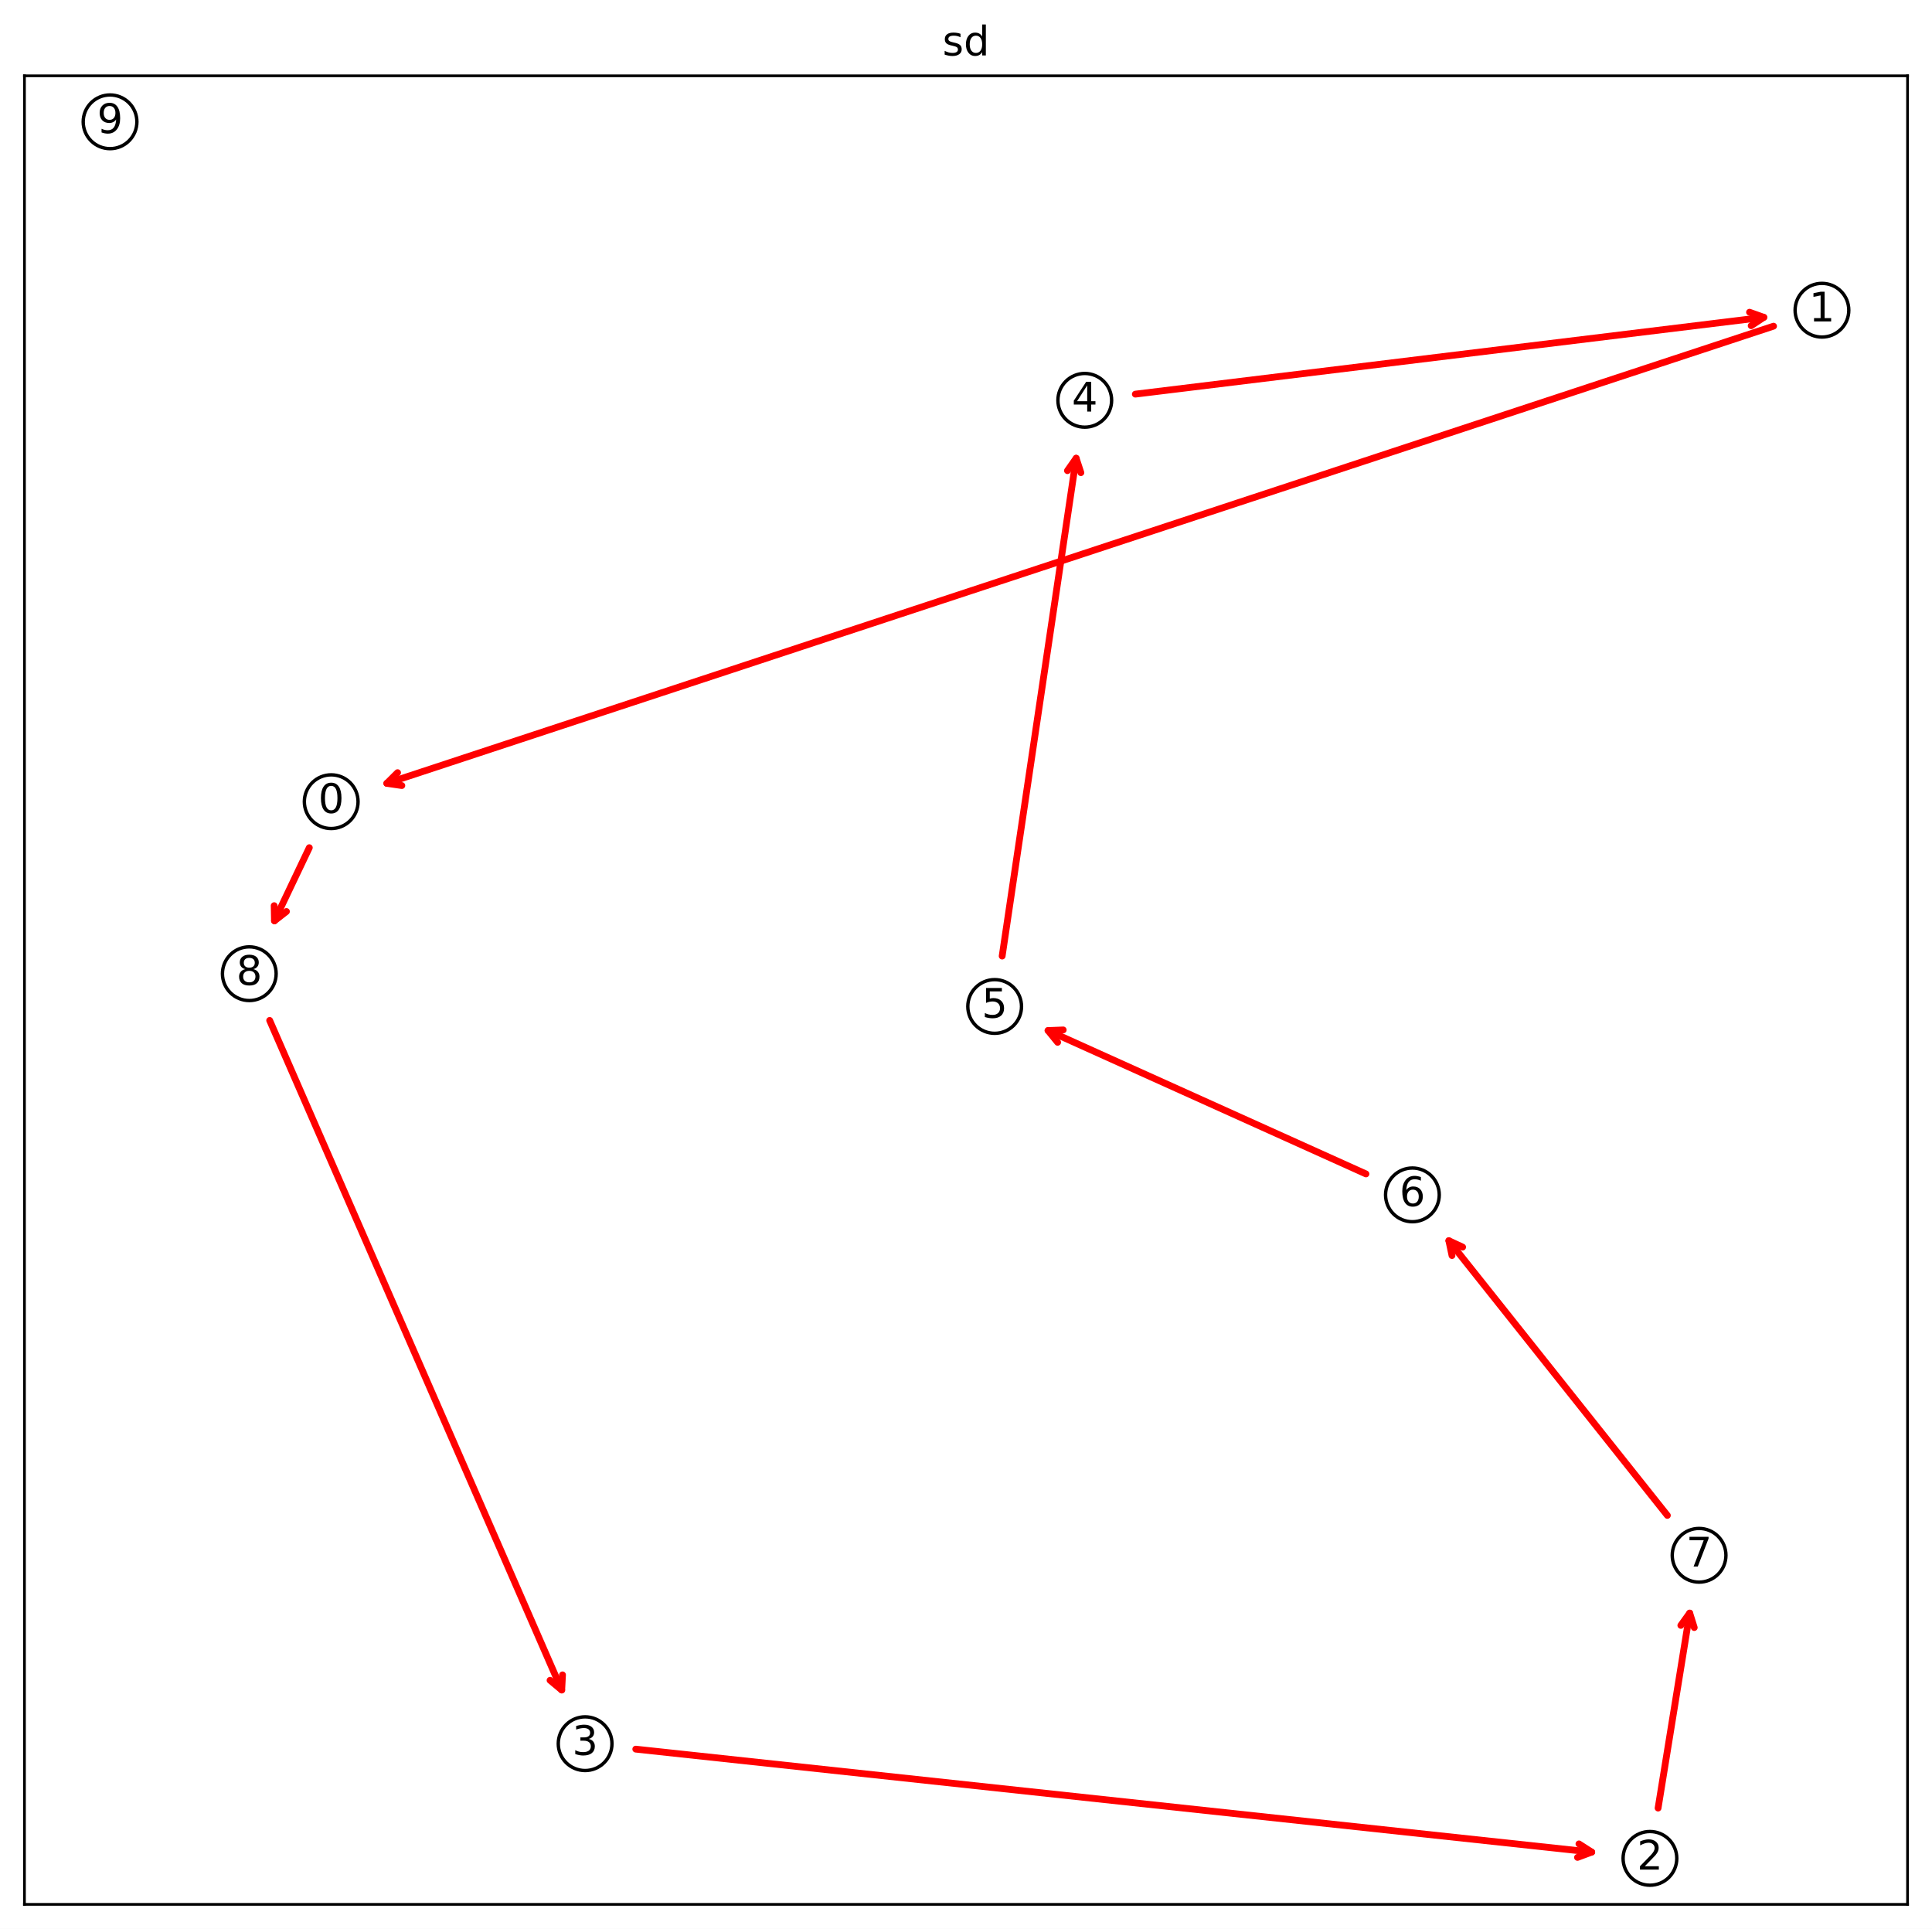
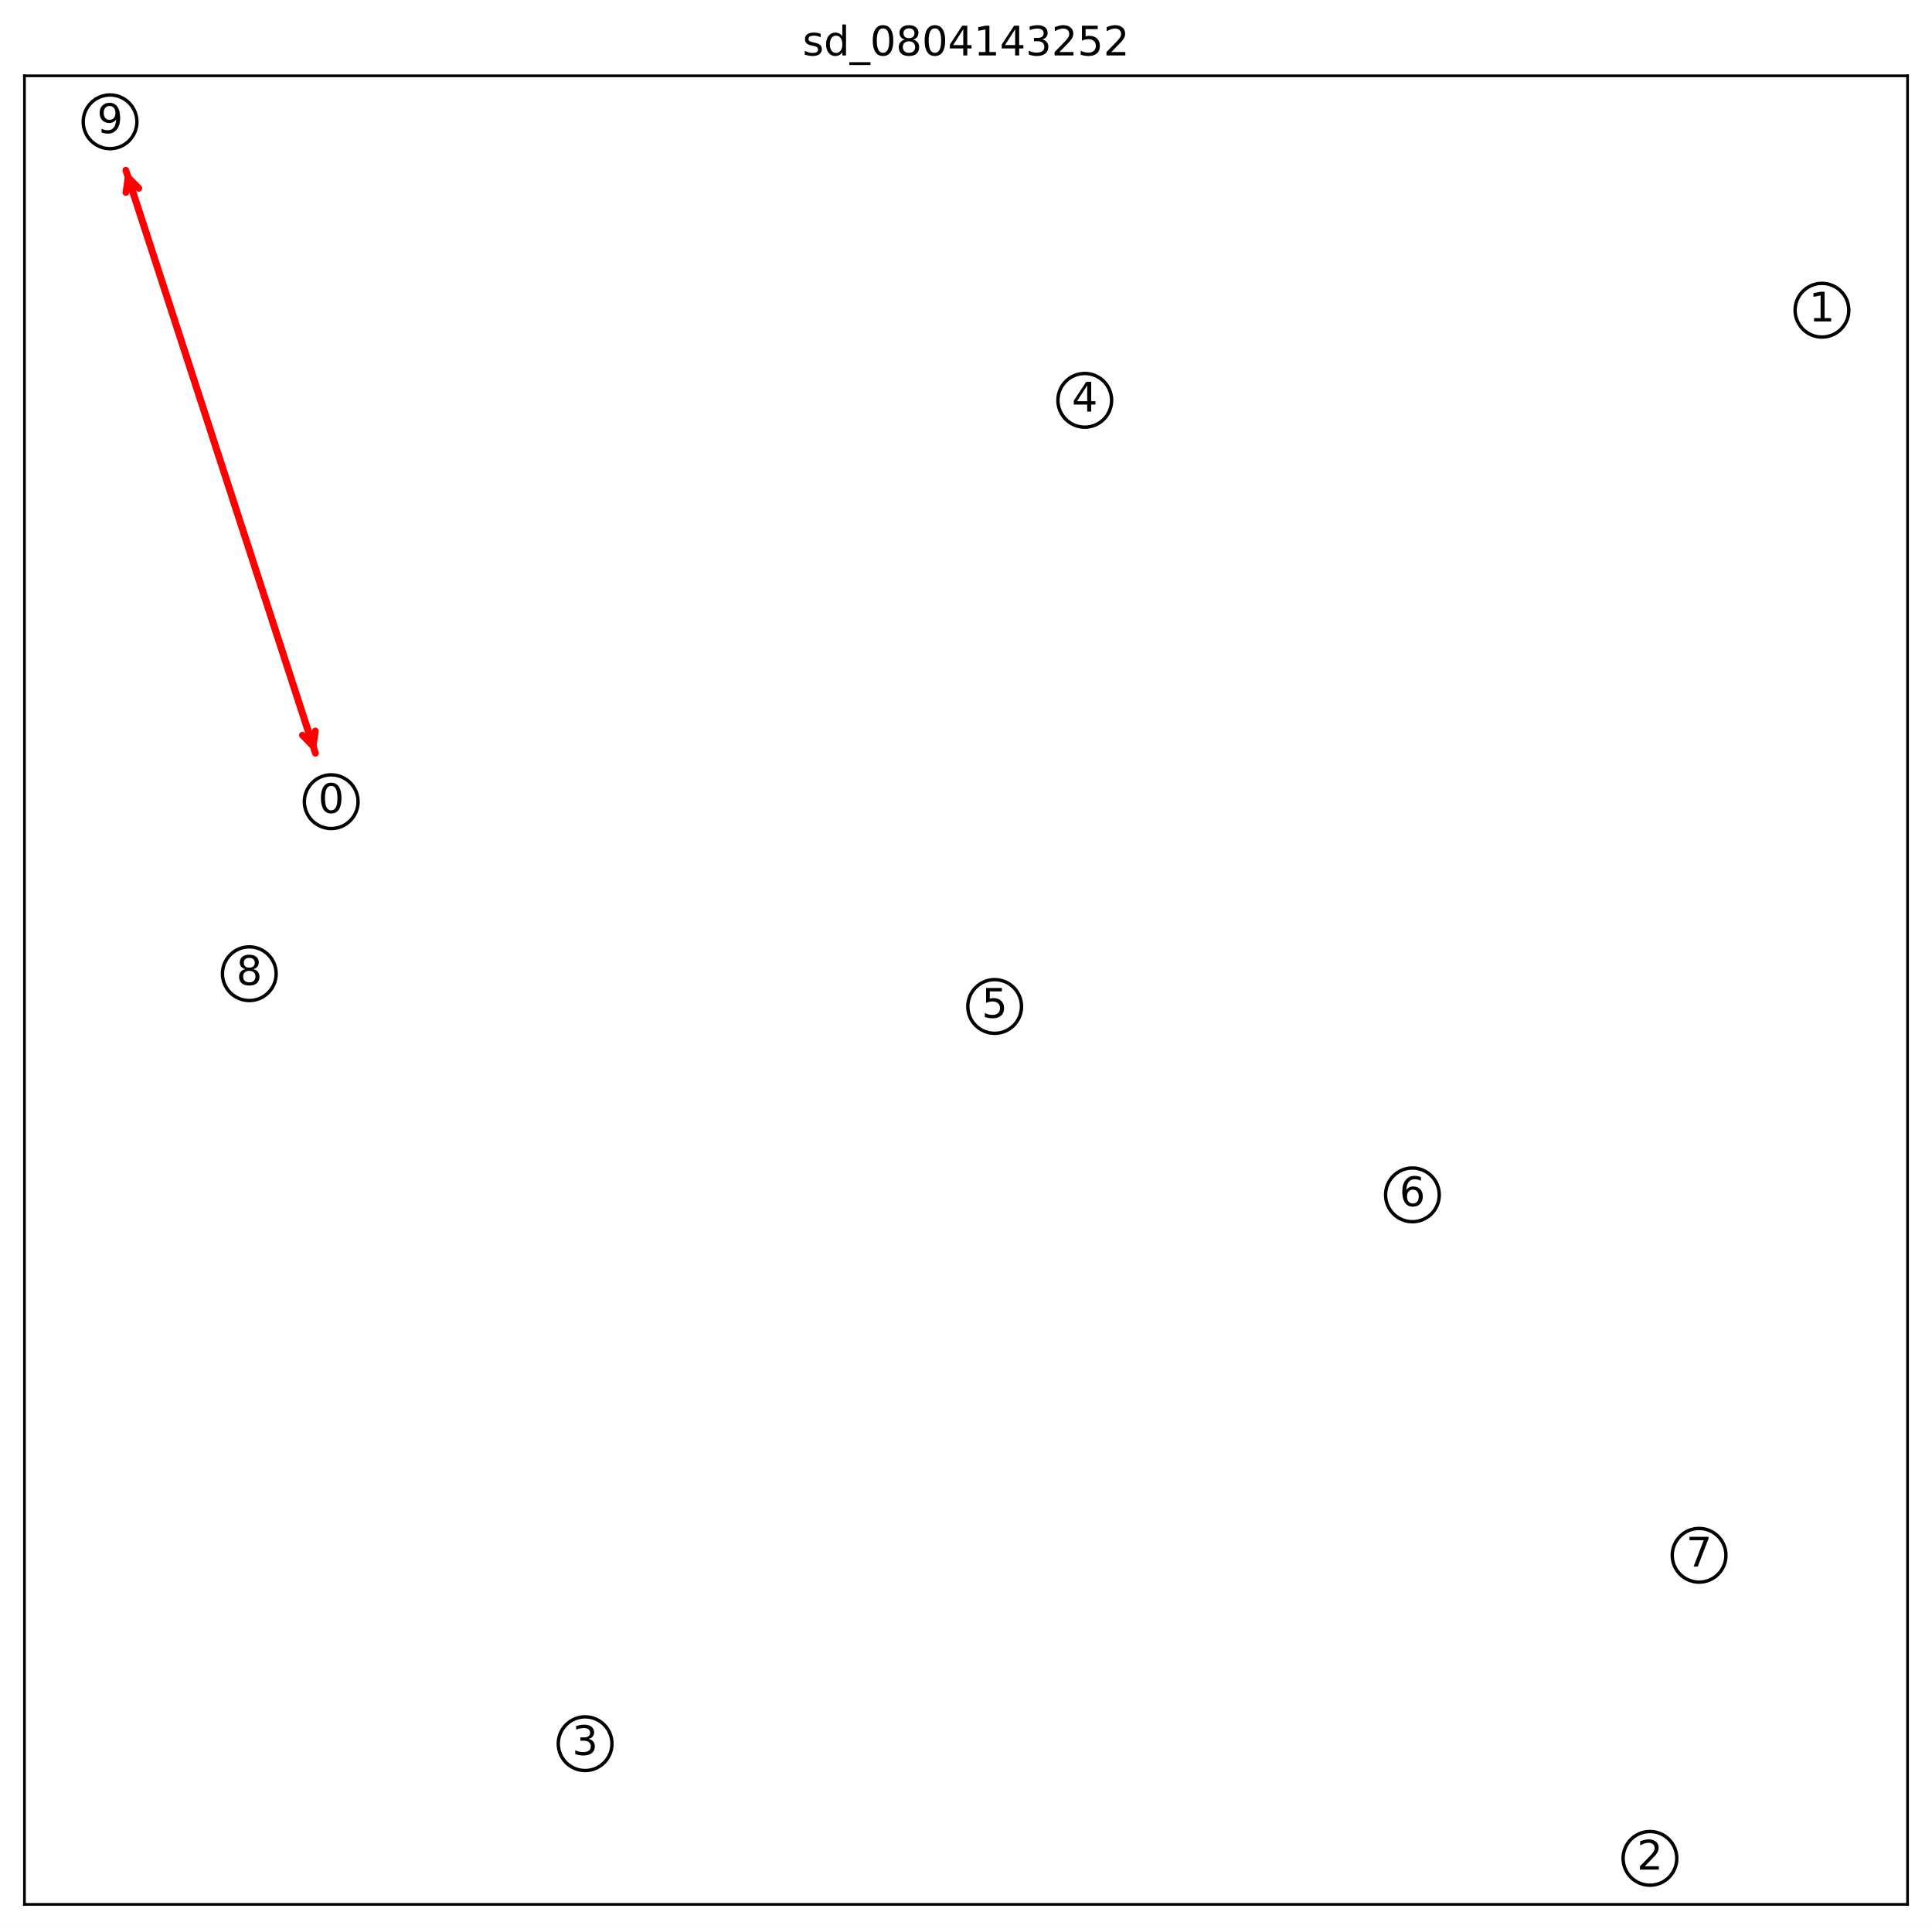
<svg xmlns="http://www.w3.org/2000/svg" xmlns:xlink="http://www.w3.org/1999/xlink" width="568.8pt" height="567.838pt" viewBox="0 0 568.8 567.838" version="1.1">
  <defs>
    <style type="text/css">*{stroke-linejoin: round; stroke-linecap: butt}</style>
  </defs>
  <g id="figure_1">
    <g id="patch_1">
      <path d="M 0 567.838  L 568.8 567.838  L 568.8 0  L 0 0  z " style="fill: #ffffff" />
    </g>
    <g id="axes_1">
      <g id="patch_2">
        <path d="M 7.2 560.638  L 561.6 560.638  L 561.6 22.318  L 7.2 22.318  z " style="fill: #ffffff" />
      </g>
      <g id="matplotlib.axis_1" />
      <g id="matplotlib.axis_2" />
      <g id="patch_3">
-         <path d="M 91.062 249.555  Q 85.453 261.333 80.806 271.093  " style="fill: none; stroke: #ff0000; stroke-width: 2; stroke-linecap: round" />
-         <path d="M 84.331 268.341  L 80.806 271.093  L 80.72 266.622  " style="fill: none; stroke: #ff0000; stroke-width: 2; stroke-linecap: round" />
+         <path d="M 92.869 221.748  Q 64.955 135.937 37.732 52.252  " style="fill: none; stroke: #ff0000; stroke-width: 2; stroke-linecap: round" />
+         <path d="M 37.067 56.674  L 37.732 52.252  L 40.871 55.437  " style="fill: none; stroke: #ff0000; stroke-width: 2; stroke-linecap: round" />
      </g>
      <g id="patch_4">
-         <path d="M 79.392 300.404  Q 122.831 399.996 165.376 497.538  " style="fill: none; stroke: #ff0000; stroke-width: 2; stroke-linecap: round" />
-         <path d="M 165.61 493.072  L 165.376 497.538  L 161.944 494.671  " style="fill: none; stroke: #ff0000; stroke-width: 2; stroke-linecap: round" />
+         <path d="M 37.041 50.127  Q 64.955 135.938 92.178 219.623  " style="fill: none; stroke: #ff0000; stroke-width: 2; stroke-linecap: round" />
+         <path d="M 92.843 215.201  L 92.178 219.623  L 89.039 216.438  " style="fill: none; stroke: #ff0000; stroke-width: 2; stroke-linecap: round" />
      </g>
      <g id="patch_5">
-         <path d="M 187.176 514.94  Q 329.012 530.215 468.624 545.25  " style="fill: none; stroke: #ff0000; stroke-width: 2; stroke-linecap: round" />
-         <path d="M 464.861 542.833  L 468.624 545.25  L 464.433 546.81  " style="fill: none; stroke: #ff0000; stroke-width: 2; stroke-linecap: round" />
+         <path d="M 7.2 560.638  L 7.2 22.318  " style="fill: none; stroke: #000000; stroke-width: 0.8; stroke-linejoin: miter; stroke-linecap: square" />
      </g>
      <g id="patch_6">
-         <path d="M 488.16 532.291  Q 492.993 502.482 497.469 474.881  " style="fill: none; stroke: #ff0000; stroke-width: 2; stroke-linecap: round" />
-         <path d="M 494.855 478.509  L 497.469 474.881  L 498.803 479.149  " style="fill: none; stroke: #ff0000; stroke-width: 2; stroke-linecap: round" />
+         <path d="M 561.6 560.638  L 561.6 22.318  " style="fill: none; stroke: #000000; stroke-width: 0.8; stroke-linejoin: miter; stroke-linecap: square" />
      </g>
      <g id="patch_7">
-         <path d="M 490.891 446.132  Q 458.028 404.819 426.557 365.256  " style="fill: none; stroke: #ff0000; stroke-width: 2; stroke-linecap: round" />
-         <path d="M 427.482 369.632  L 426.557 365.256  L 430.613 367.142  " style="fill: none; stroke: #ff0000; stroke-width: 2; stroke-linecap: round" />
+         <path d="M 7.2 560.638  L 561.6 560.638  " style="fill: none; stroke: #000000; stroke-width: 0.8; stroke-linejoin: miter; stroke-linecap: square" />
      </g>
      <g id="patch_8">
-         <path d="M 402.153 345.599  Q 354.334 324.033 308.553 303.387  " style="fill: none; stroke: #ff0000; stroke-width: 2; stroke-linecap: round" />
-         <path d="M 311.377 306.855  L 308.553 303.387  L 313.021 303.208  " style="fill: none; stroke: #ff0000; stroke-width: 2; stroke-linecap: round" />
-       </g>
-       <g id="patch_9">
-         <path d="M 295.046 281.464  Q 306.103 207.076 316.832 134.9  " style="fill: none; stroke: #ff0000; stroke-width: 2; stroke-linecap: round" />
-         <path d="M 314.266 138.562  L 316.832 134.9  L 318.222 139.151  " style="fill: none; stroke: #ff0000; stroke-width: 2; stroke-linecap: round" />
-       </g>
-       <g id="patch_10">
-         <path d="M 334.252 116.032  Q 427.882 104.588 519.291 93.416  " style="fill: none; stroke: #ff0000; stroke-width: 2; stroke-linecap: round" />
-         <path d="M 515.078 91.916  L 519.291 93.416  L 515.564 95.887  " style="fill: none; stroke: #ff0000; stroke-width: 2; stroke-linecap: round" />
-       </g>
-       <g id="patch_11">
-         <path d="M 522.152 96.022  Q 316.954 163.67 113.879 230.618  " style="fill: none; stroke: #ff0000; stroke-width: 2; stroke-linecap: round" />
-         <path d="M 118.304 231.265  L 113.879 230.618  L 117.052 227.466  " style="fill: none; stroke: #ff0000; stroke-width: 2; stroke-linecap: round" />
-       </g>
-       <g id="patch_12">
-         <path d="M 7.2 560.638  L 7.2 22.318  " style="fill: none; stroke: #000000; stroke-width: 0.8; stroke-linejoin: miter; stroke-linecap: square" />
-       </g>
-       <g id="patch_13">
-         <path d="M 561.6 560.638  L 561.6 22.318  " style="fill: none; stroke: #000000; stroke-width: 0.8; stroke-linejoin: miter; stroke-linecap: square" />
-       </g>
-       <g id="patch_14">
-         <path d="M 7.2 560.638  L 561.6 560.638  " style="fill: none; stroke: #000000; stroke-width: 0.8; stroke-linejoin: miter; stroke-linecap: square" />
-       </g>
-       <g id="patch_15">
        <path d="M 7.2 22.318  L 561.6 22.318  " style="fill: none; stroke: #000000; stroke-width: 0.8; stroke-linejoin: miter; stroke-linecap: square" />
      </g>
      <g id="PathCollection_1">
        <defs>
-           <path id="m304e640a51" d="M 0 7.906  C 2.097 7.906 4.108 7.073 5.59 5.59  C 7.073 4.108 7.906 2.097 7.906 0  C 7.906 -2.097 7.073 -4.108 5.59 -5.59  C 4.108 -7.073 2.097 -7.906 0 -7.906  C -2.097 -7.906 -4.108 -7.073 -5.59 -5.59  C -7.073 -4.108 -7.906 -2.097 -7.906 0  C -7.906 2.097 -7.073 4.108 -5.59 5.59  C -4.108 7.073 -2.097 7.906 0 7.906  z " style="stroke: #000000" />
+           <path id="m331d24fba5" d="M 0 7.906  C 2.097 7.906 4.108 7.073 5.59 5.59  C 7.073 4.108 7.906 2.097 7.906 0  C 7.906 -2.097 7.073 -4.108 5.59 -5.59  C 4.108 -7.073 2.097 -7.906 0 -7.906  C -2.097 -7.906 -4.108 -7.073 -5.59 -5.59  C -7.073 -4.108 -7.906 -2.097 -7.906 0  C -7.906 2.097 -7.073 4.108 -5.59 5.59  C -4.108 7.073 -2.097 7.906 0 7.906  z " style="stroke: #000000" />
        </defs>
-         <g clip-path="url(#p62810bb80d)">
-           <use xlink:href="#m304e640a51" x="97.51" y="236.014" style="fill: #ffffff; stroke: #000000" />
-           <use xlink:href="#m304e640a51" x="536.4" y="91.325" style="fill: #ffffff; stroke: #000000" />
-           <use xlink:href="#m304e640a51" x="485.759" y="547.095" style="fill: #ffffff; stroke: #000000" />
-           <use xlink:href="#m304e640a51" x="172.266" y="513.335" style="fill: #ffffff; stroke: #000000" />
-           <use xlink:href="#m304e640a51" x="319.367" y="117.851" style="fill: #ffffff; stroke: #000000" />
-           <use xlink:href="#m304e640a51" x="292.84" y="296.301" style="fill: #ffffff; stroke: #000000" />
-           <use xlink:href="#m304e640a51" x="415.826" y="351.765" style="fill: #ffffff; stroke: #000000" />
-           <use xlink:href="#m304e640a51" x="500.228" y="457.87" style="fill: #ffffff; stroke: #000000" />
-           <use xlink:href="#m304e640a51" x="73.395" y="286.655" style="fill: #ffffff; stroke: #000000" />
-           <use xlink:href="#m304e640a51" x="32.4" y="35.861" style="fill: #ffffff; stroke: #000000" />
+         <g clip-path="url(#p5ced7c2fda)">
+           <use xlink:href="#m331d24fba5" x="97.51" y="236.014" style="fill: #ffffff; stroke: #000000" />
+           <use xlink:href="#m331d24fba5" x="536.4" y="91.325" style="fill: #ffffff; stroke: #000000" />
+           <use xlink:href="#m331d24fba5" x="485.759" y="547.095" style="fill: #ffffff; stroke: #000000" />
+           <use xlink:href="#m331d24fba5" x="172.266" y="513.335" style="fill: #ffffff; stroke: #000000" />
+           <use xlink:href="#m331d24fba5" x="319.367" y="117.851" style="fill: #ffffff; stroke: #000000" />
+           <use xlink:href="#m331d24fba5" x="292.84" y="296.301" style="fill: #ffffff; stroke: #000000" />
+           <use xlink:href="#m331d24fba5" x="415.826" y="351.765" style="fill: #ffffff; stroke: #000000" />
+           <use xlink:href="#m331d24fba5" x="500.228" y="457.87" style="fill: #ffffff; stroke: #000000" />
+           <use xlink:href="#m331d24fba5" x="73.395" y="286.655" style="fill: #ffffff; stroke: #000000" />
+           <use xlink:href="#m331d24fba5" x="32.4" y="35.861" style="fill: #ffffff; stroke: #000000" />
        </g>
      </g>
      <g id="text_1">
-         <g transform="translate(277.4653 16.31812) scale(0.12 -0.12)">
+         <g transform="translate(236.2903 16.31812) scale(0.12 -0.12)">
          <defs>
            <path id="DejaVuSans-73" d="M 2834 3397  L 2834 2853  Q 2591 2978 2328 3040  Q 2066 3103 1784 3103  Q 1356 3103 1142 2972  Q 928 2841 928 2578  Q 928 2378 1081 2264  Q 1234 2150 1697 2047  L 1894 2003  Q 2506 1872 2764 1633  Q 3022 1394 3022 966  Q 3022 478 2636 193  Q 2250 -91 1575 -91  Q 1294 -91 989 -36  Q 684 19 347 128  L 347 722  Q 666 556 975 473  Q 1284 391 1588 391  Q 1994 391 2212 530  Q 2431 669 2431 922  Q 2431 1156 2273 1281  Q 2116 1406 1581 1522  L 1381 1569  Q 847 1681 609 1914  Q 372 2147 372 2553  Q 372 3047 722 3315  Q 1072 3584 1716 3584  Q 2034 3584 2315 3537  Q 2597 3491 2834 3397  z " transform="scale(0.015625)" />
            <path id="DejaVuSans-64" d="M 2906 2969  L 2906 4863  L 3481 4863  L 3481 0  L 2906 0  L 2906 525  Q 2725 213 2448 61  Q 2172 -91 1784 -91  Q 1150 -91 751 415  Q 353 922 353 1747  Q 353 2572 751 3078  Q 1150 3584 1784 3584  Q 2172 3584 2448 3432  Q 2725 3281 2906 2969  z M 947 1747  Q 947 1113 1208 752  Q 1469 391 1925 391  Q 2381 391 2643 752  Q 2906 1113 2906 1747  Q 2906 2381 2643 2742  Q 2381 3103 1925 3103  Q 1469 3103 1208 2742  Q 947 2381 947 1747  z " transform="scale(0.015625)" />
+             <path id="DejaVuSans-5f" d="M 3263 -1063  L 3263 -1509  L -63 -1509  L -63 -1063  L 3263 -1063  z " transform="scale(0.015625)" />
+             <path id="DejaVuSans-30" d="M 2034 4250  Q 1547 4250 1301 3770  Q 1056 3291 1056 2328  Q 1056 1369 1301 889  Q 1547 409 2034 409  Q 2525 409 2770 889  Q 3016 1369 3016 2328  Q 3016 3291 2770 3770  Q 2525 4250 2034 4250  z M 2034 4750  Q 2819 4750 3233 4129  Q 3647 3509 3647 2328  Q 3647 1150 3233 529  Q 2819 -91 2034 -91  Q 1250 -91 836 529  Q 422 1150 422 2328  Q 422 3509 836 4129  Q 1250 4750 2034 4750  z " transform="scale(0.015625)" />
+             <path id="DejaVuSans-38" d="M 2034 2216  Q 1584 2216 1326 1975  Q 1069 1734 1069 1313  Q 1069 891 1326 650  Q 1584 409 2034 409  Q 2484 409 2743 651  Q 3003 894 3003 1313  Q 3003 1734 2745 1975  Q 2488 2216 2034 2216  z M 1403 2484  Q 997 2584 770 2862  Q 544 3141 544 3541  Q 544 4100 942 4425  Q 1341 4750 2034 4750  Q 2731 4750 3128 4425  Q 3525 4100 3525 3541  Q 3525 3141 3298 2862  Q 3072 2584 2669 2484  Q 3125 2378 3379 2068  Q 3634 1759 3634 1313  Q 3634 634 3220 271  Q 2806 -91 2034 -91  Q 1263 -91 848 271  Q 434 634 434 1313  Q 434 1759 690 2068  Q 947 2378 1403 2484  z M 1172 3481  Q 1172 3119 1398 2916  Q 1625 2713 2034 2713  Q 2441 2713 2670 2916  Q 2900 3119 2900 3481  Q 2900 3844 2670 4047  Q 2441 4250 2034 4250  Q 1625 4250 1398 4047  Q 1172 3844 1172 3481  z " transform="scale(0.015625)" />
+             <path id="DejaVuSans-34" d="M 2419 4116  L 825 1625  L 2419 1625  L 2419 4116  z M 2253 4666  L 3047 4666  L 3047 1625  L 3713 1625  L 3713 1100  L 3047 1100  L 3047 0  L 2419 0  L 2419 1100  L 313 1100  L 313 1709  L 2253 4666  z " transform="scale(0.015625)" />
+             <path id="DejaVuSans-31" d="M 794 531  L 1825 531  L 1825 4091  L 703 3866  L 703 4441  L 1819 4666  L 2450 4666  L 2450 531  L 3481 531  L 3481 0  L 794 0  L 794 531  z " transform="scale(0.015625)" />
+             <path id="DejaVuSans-33" d="M 2597 2516  Q 3050 2419 3304 2112  Q 3559 1806 3559 1356  Q 3559 666 3084 287  Q 2609 -91 1734 -91  Q 1441 -91 1130 -33  Q 819 25 488 141  L 488 750  Q 750 597 1062 519  Q 1375 441 1716 441  Q 2309 441 2620 675  Q 2931 909 2931 1356  Q 2931 1769 2642 2001  Q 2353 2234 1838 2234  L 1294 2234  L 1294 2753  L 1863 2753  Q 2328 2753 2575 2939  Q 2822 3125 2822 3475  Q 2822 3834 2567 4026  Q 2313 4219 1838 4219  Q 1578 4219 1281 4162  Q 984 4106 628 3988  L 628 4550  Q 988 4650 1302 4700  Q 1616 4750 1894 4750  Q 2613 4750 3031 4423  Q 3450 4097 3450 3541  Q 3450 3153 3228 2886  Q 3006 2619 2597 2516  z " transform="scale(0.015625)" />
+             <path id="DejaVuSans-32" d="M 1228 531  L 3431 531  L 3431 0  L 469 0  L 469 531  Q 828 903 1448 1529  Q 2069 2156 2228 2338  Q 2531 2678 2651 2914  Q 2772 3150 2772 3378  Q 2772 3750 2511 3984  Q 2250 4219 1831 4219  Q 1534 4219 1204 4116  Q 875 4013 500 3803  L 500 4441  Q 881 4594 1212 4672  Q 1544 4750 1819 4750  Q 2544 4750 2975 4387  Q 3406 4025 3406 3419  Q 3406 3131 3298 2873  Q 3191 2616 2906 2266  Q 2828 2175 2409 1742  Q 1991 1309 1228 531  z " transform="scale(0.015625)" />
+             <path id="DejaVuSans-35" d="M 691 4666  L 3169 4666  L 3169 4134  L 1269 4134  L 1269 2991  Q 1406 3038 1543 3061  Q 1681 3084 1819 3084  Q 2600 3084 3056 2656  Q 3513 2228 3513 1497  Q 3513 744 3044 326  Q 2575 -91 1722 -91  Q 1428 -91 1123 -41  Q 819 9 494 109  L 494 744  Q 775 591 1075 516  Q 1375 441 1709 441  Q 2250 441 2565 725  Q 2881 1009 2881 1497  Q 2881 1984 2565 2268  Q 2250 2553 1709 2553  Q 1456 2553 1204 2497  Q 953 2441 691 2322  L 691 4666  z " transform="scale(0.015625)" />
          </defs>
          <use xlink:href="#DejaVuSans-73" />
-           <use xlink:href="#DejaVuSans-64" transform="translate(52.09961 0)" />
+           <use xlink:href="#DejaVuSans-64" x="52.1" />
+           <use xlink:href="#DejaVuSans-5f" x="115.576" />
+           <use xlink:href="#DejaVuSans-30" x="165.576" />
+           <use xlink:href="#DejaVuSans-38" x="229.199" />
+           <use xlink:href="#DejaVuSans-30" x="292.822" />
+           <use xlink:href="#DejaVuSans-34" x="356.445" />
+           <use xlink:href="#DejaVuSans-31" x="420.068" />
+           <use xlink:href="#DejaVuSans-34" x="483.691" />
+           <use xlink:href="#DejaVuSans-33" x="547.314" />
+           <use xlink:href="#DejaVuSans-32" x="610.938" />
+           <use xlink:href="#DejaVuSans-35" x="674.561" />
+           <use xlink:href="#DejaVuSans-32" x="738.184" />
        </g>
      </g>
      <g id="text_2">
        <g transform="translate(93.69255 239.3253) scale(0.12 -0.12)">
-           <defs>
-             <path id="DejaVuSans-30" d="M 2034 4250  Q 1547 4250 1301 3770  Q 1056 3291 1056 2328  Q 1056 1369 1301 889  Q 1547 409 2034 409  Q 2525 409 2770 889  Q 3016 1369 3016 2328  Q 3016 3291 2770 3770  Q 2525 4250 2034 4250  z M 2034 4750  Q 2819 4750 3233 4129  Q 3647 3509 3647 2328  Q 3647 1150 3233 529  Q 2819 -91 2034 -91  Q 1250 -91 836 529  Q 422 1150 422 2328  Q 422 3509 836 4129  Q 1250 4750 2034 4750  z " transform="scale(0.015625)" />
-           </defs>
          <use xlink:href="#DejaVuSans-30" />
        </g>
      </g>
      <g id="text_3">
        <g transform="translate(532.5825 94.63626) scale(0.12 -0.12)">
-           <defs>
-             <path id="DejaVuSans-31" d="M 794 531  L 1825 531  L 1825 4091  L 703 3866  L 703 4441  L 1819 4666  L 2450 4666  L 2450 531  L 3481 531  L 3481 0  L 794 0  L 794 531  z " transform="scale(0.015625)" />
-           </defs>
          <use xlink:href="#DejaVuSans-31" />
        </g>
      </g>
      <g id="text_4">
        <g transform="translate(481.9414 550.4066) scale(0.12 -0.12)">
-           <defs>
-             <path id="DejaVuSans-32" d="M 1228 531  L 3431 531  L 3431 0  L 469 0  L 469 531  Q 828 903 1448 1529  Q 2069 2156 2228 2338  Q 2531 2678 2651 2914  Q 2772 3150 2772 3378  Q 2772 3750 2511 3984  Q 2250 4219 1831 4219  Q 1534 4219 1204 4116  Q 875 4013 500 3803  L 500 4441  Q 881 4594 1212 4672  Q 1544 4750 1819 4750  Q 2544 4750 2975 4387  Q 3406 4025 3406 3419  Q 3406 3131 3298 2873  Q 3191 2616 2906 2266  Q 2828 2175 2409 1742  Q 1991 1309 1228 531  z " transform="scale(0.015625)" />
-           </defs>
          <use xlink:href="#DejaVuSans-32" />
        </g>
      </g>
      <g id="text_5">
        <g transform="translate(168.4485 516.6458) scale(0.12 -0.12)">
-           <defs>
-             <path id="DejaVuSans-33" d="M 2597 2516  Q 3050 2419 3304 2112  Q 3559 1806 3559 1356  Q 3559 666 3084 287  Q 2609 -91 1734 -91  Q 1441 -91 1130 -33  Q 819 25 488 141  L 488 750  Q 750 597 1062 519  Q 1375 441 1716 441  Q 2309 441 2620 675  Q 2931 909 2931 1356  Q 2931 1769 2642 2001  Q 2353 2234 1838 2234  L 1294 2234  L 1294 2753  L 1863 2753  Q 2328 2753 2575 2939  Q 2822 3125 2822 3475  Q 2822 3834 2567 4026  Q 2313 4219 1838 4219  Q 1578 4219 1281 4162  Q 984 4106 628 3988  L 628 4550  Q 988 4650 1302 4700  Q 1616 4750 1894 4750  Q 2613 4750 3031 4423  Q 3450 4097 3450 3541  Q 3450 3153 3228 2886  Q 3006 2619 2597 2516  z " transform="scale(0.015625)" />
-           </defs>
          <use xlink:href="#DejaVuSans-33" />
        </g>
      </g>
      <g id="text_6">
        <g transform="translate(315.549 121.1626) scale(0.12 -0.12)">
-           <defs>
-             <path id="DejaVuSans-34" d="M 2419 4116  L 825 1625  L 2419 1625  L 2419 4116  z M 2253 4666  L 3047 4666  L 3047 1625  L 3713 1625  L 3713 1100  L 3047 1100  L 3047 0  L 2419 0  L 2419 1100  L 313 1100  L 313 1709  L 2253 4666  z " transform="scale(0.015625)" />
-           </defs>
          <use xlink:href="#DejaVuSans-34" />
        </g>
      </g>
      <g id="text_7">
        <g transform="translate(289.0227 299.6123) scale(0.12 -0.12)">
-           <defs>
-             <path id="DejaVuSans-35" d="M 691 4666  L 3169 4666  L 3169 4134  L 1269 4134  L 1269 2991  Q 1406 3038 1543 3061  Q 1681 3084 1819 3084  Q 2600 3084 3056 2656  Q 3513 2228 3513 1497  Q 3513 744 3044 326  Q 2575 -91 1722 -91  Q 1428 -91 1123 -41  Q 819 9 494 109  L 494 744  Q 775 591 1075 516  Q 1375 441 1709 441  Q 2250 441 2565 725  Q 2881 1009 2881 1497  Q 2881 1984 2565 2268  Q 2250 2553 1709 2553  Q 1456 2553 1204 2497  Q 953 2441 691 2322  L 691 4666  z " transform="scale(0.015625)" />
-           </defs>
          <use xlink:href="#DejaVuSans-35" />
        </g>
      </g>
      <g id="text_8">
        <g transform="translate(412.0083 355.0765) scale(0.12 -0.12)">
          <defs>
            <path id="DejaVuSans-36" d="M 2113 2584  Q 1688 2584 1439 2293  Q 1191 2003 1191 1497  Q 1191 994 1439 701  Q 1688 409 2113 409  Q 2538 409 2786 701  Q 3034 994 3034 1497  Q 3034 2003 2786 2293  Q 2538 2584 2113 2584  z M 3366 4563  L 3366 3988  Q 3128 4100 2886 4159  Q 2644 4219 2406 4219  Q 1781 4219 1451 3797  Q 1122 3375 1075 2522  Q 1259 2794 1537 2939  Q 1816 3084 2150 3084  Q 2853 3084 3261 2657  Q 3669 2231 3669 1497  Q 3669 778 3244 343  Q 2819 -91 2113 -91  Q 1303 -91 875 529  Q 447 1150 447 2328  Q 447 3434 972 4092  Q 1497 4750 2381 4750  Q 2619 4750 2861 4703  Q 3103 4656 3366 4563  z " transform="scale(0.015625)" />
          </defs>
          <use xlink:href="#DejaVuSans-36" />
        </g>
      </g>
      <g id="text_9">
        <g transform="translate(496.4103 461.1817) scale(0.12 -0.12)">
          <defs>
            <path id="DejaVuSans-37" d="M 525 4666  L 3525 4666  L 3525 4397  L 1831 0  L 1172 0  L 2766 4134  L 525 4134  L 525 4666  z " transform="scale(0.015625)" />
          </defs>
          <use xlink:href="#DejaVuSans-37" />
        </g>
      </g>
      <g id="text_10">
        <g transform="translate(69.57771 289.9664) scale(0.12 -0.12)">
-           <defs>
-             <path id="DejaVuSans-38" d="M 2034 2216  Q 1584 2216 1326 1975  Q 1069 1734 1069 1313  Q 1069 891 1326 650  Q 1584 409 2034 409  Q 2484 409 2743 651  Q 3003 894 3003 1313  Q 3003 1734 2745 1975  Q 2488 2216 2034 2216  z M 1403 2484  Q 997 2584 770 2862  Q 544 3141 544 3541  Q 544 4100 942 4425  Q 1341 4750 2034 4750  Q 2731 4750 3128 4425  Q 3525 4100 3525 3541  Q 3525 3141 3298 2862  Q 3072 2584 2669 2484  Q 3125 2378 3379 2068  Q 3634 1759 3634 1313  Q 3634 634 3220 271  Q 2806 -91 2034 -91  Q 1263 -91 848 271  Q 434 634 434 1313  Q 434 1759 690 2068  Q 947 2378 1403 2484  z M 1172 3481  Q 1172 3119 1398 2916  Q 1625 2713 2034 2713  Q 2441 2713 2670 2916  Q 2900 3119 2900 3481  Q 2900 3844 2670 4047  Q 2441 4250 2034 4250  Q 1625 4250 1398 4047  Q 1172 3844 1172 3481  z " transform="scale(0.015625)" />
-           </defs>
          <use xlink:href="#DejaVuSans-38" />
        </g>
      </g>
      <g id="text_11">
        <g transform="translate(28.5825 39.17215) scale(0.12 -0.12)">
          <defs>
            <path id="DejaVuSans-39" d="M 703 97  L 703 672  Q 941 559 1184 500  Q 1428 441 1663 441  Q 2288 441 2617 861  Q 2947 1281 2994 2138  Q 2813 1869 2534 1725  Q 2256 1581 1919 1581  Q 1219 1581 811 2004  Q 403 2428 403 3163  Q 403 3881 828 4315  Q 1253 4750 1959 4750  Q 2769 4750 3195 4129  Q 3622 3509 3622 2328  Q 3622 1225 3098 567  Q 2575 -91 1691 -91  Q 1453 -91 1209 -44  Q 966 3 703 97  z M 1959 2075  Q 2384 2075 2632 2365  Q 2881 2656 2881 3163  Q 2881 3666 2632 3958  Q 2384 4250 1959 4250  Q 1534 4250 1286 3958  Q 1038 3666 1038 3163  Q 1038 2656 1286 2365  Q 1534 2075 1959 2075  z " transform="scale(0.015625)" />
          </defs>
          <use xlink:href="#DejaVuSans-39" />
        </g>
      </g>
    </g>
  </g>
  <defs>
-     <clipPath id="p62810bb80d">
+     <clipPath id="p5ced7c2fda">
      <rect x="7.2" y="22.318" width="554.4" height="538.32" />
    </clipPath>
  </defs>
</svg>
